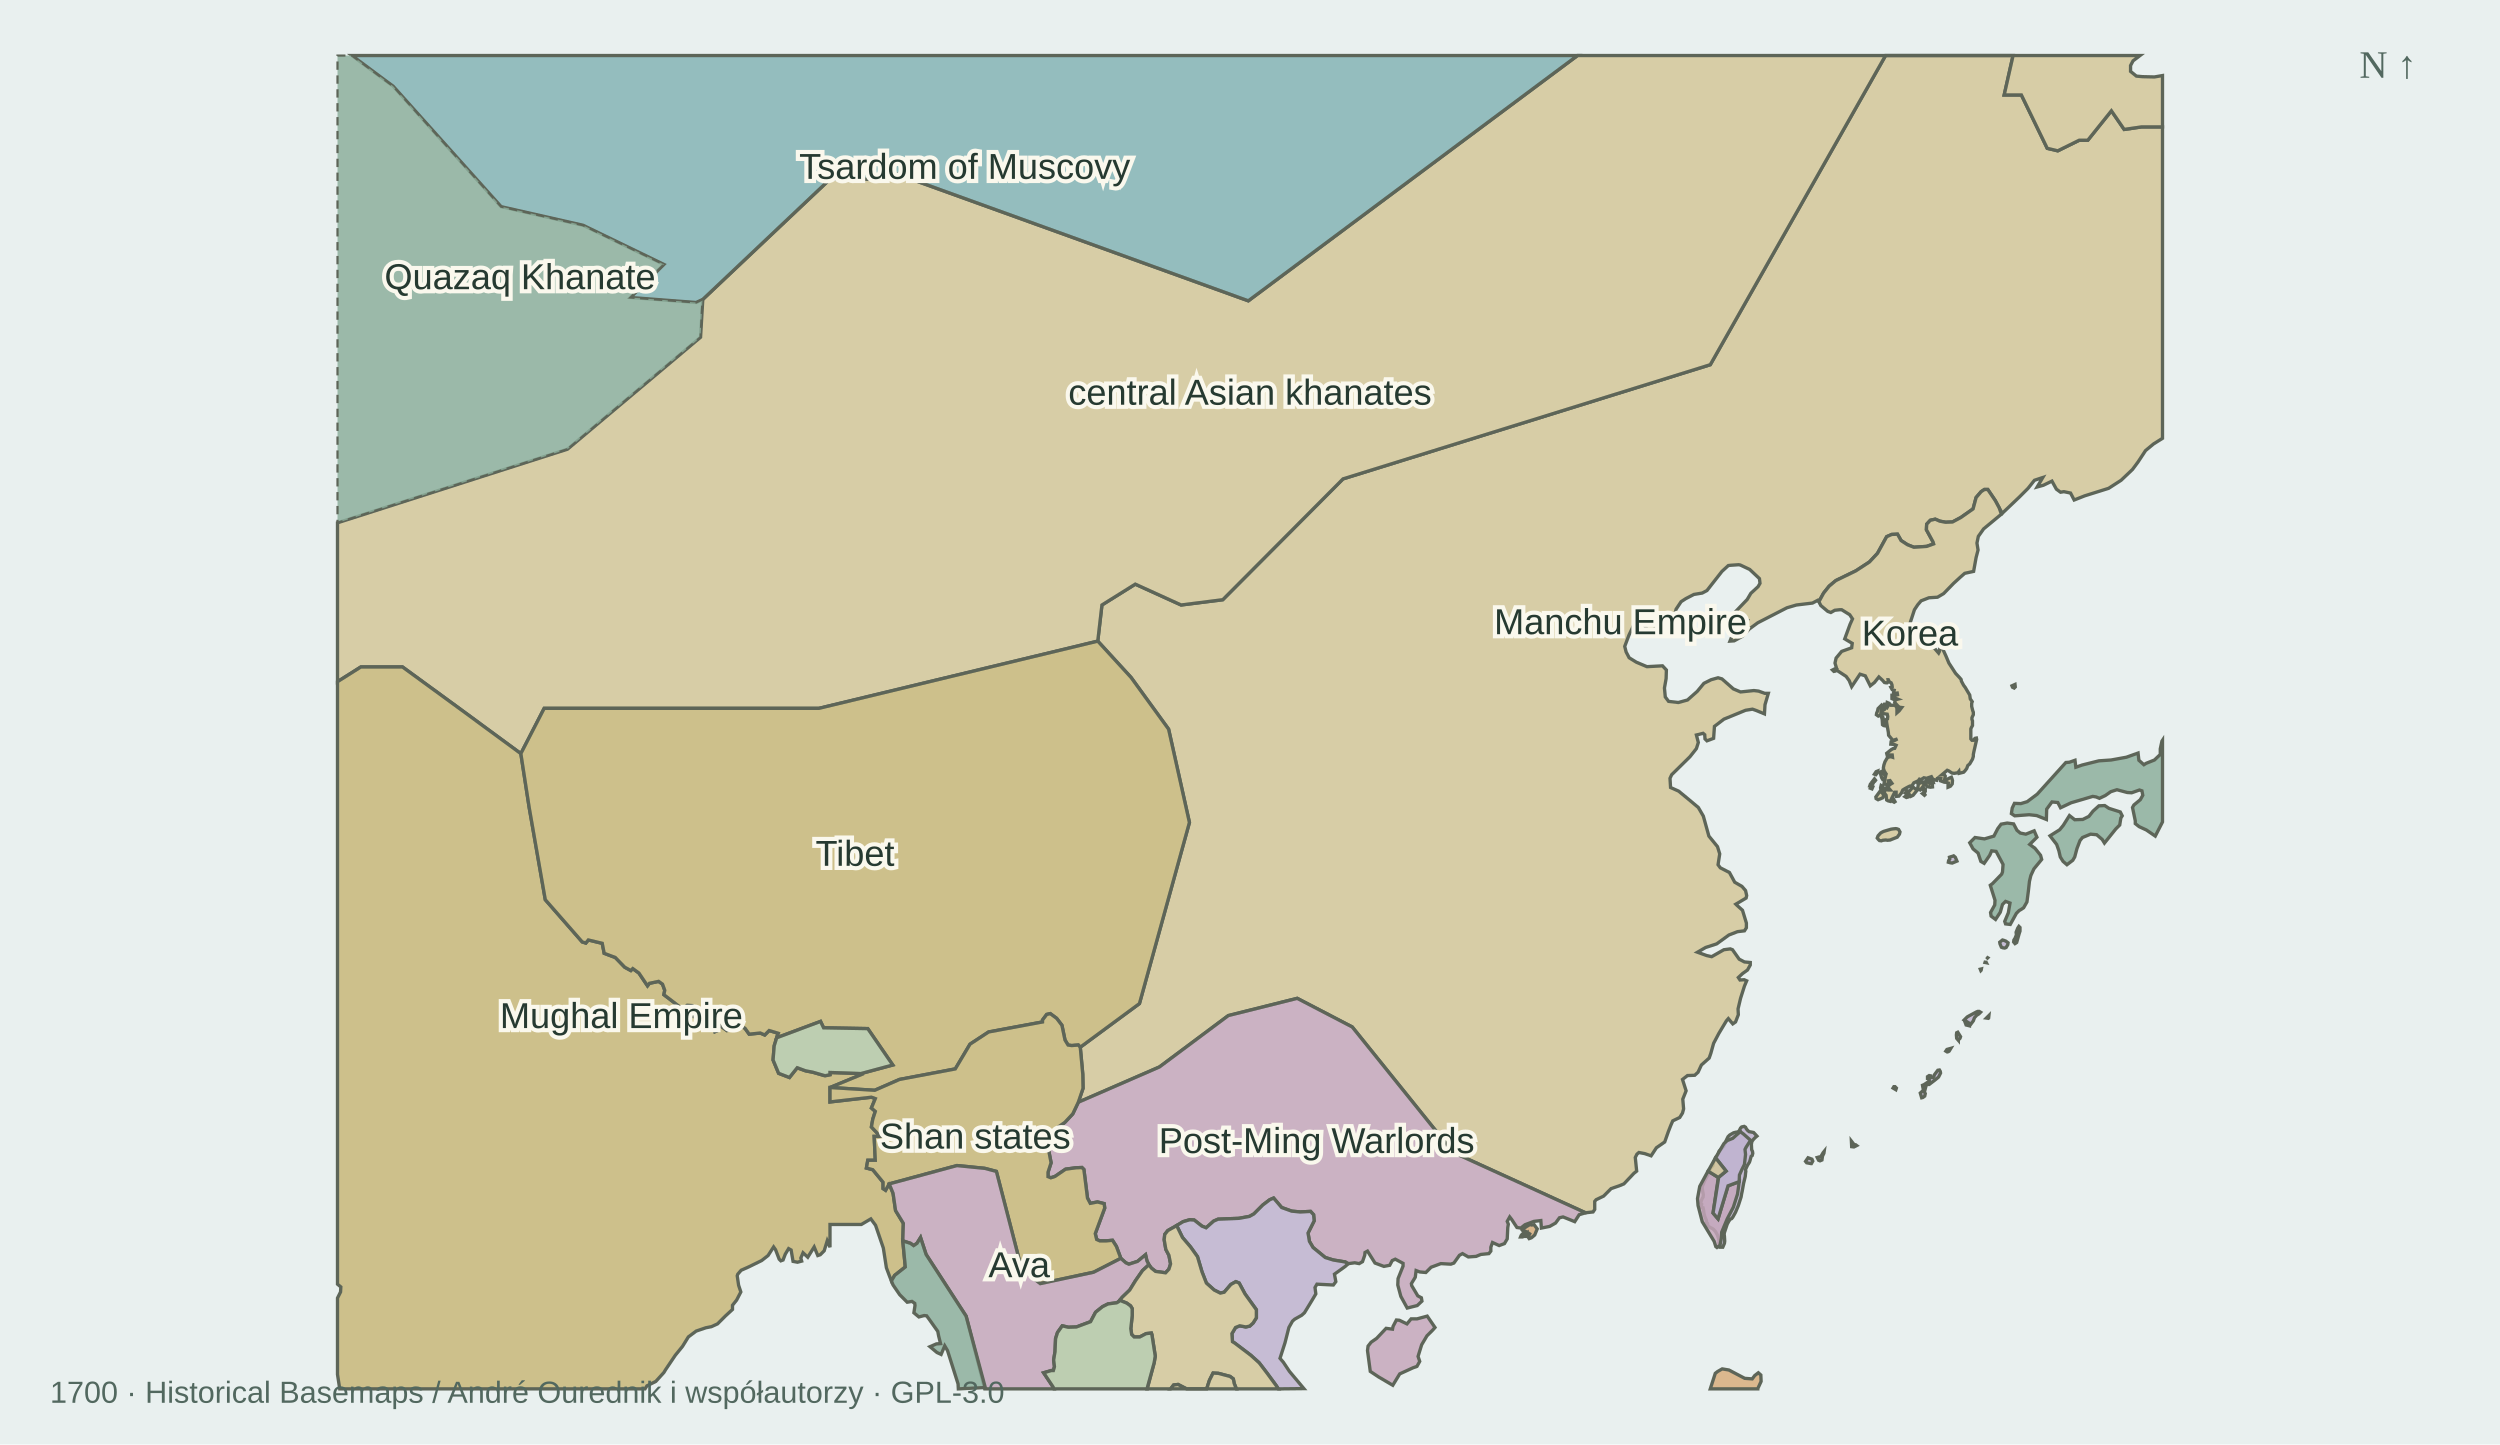
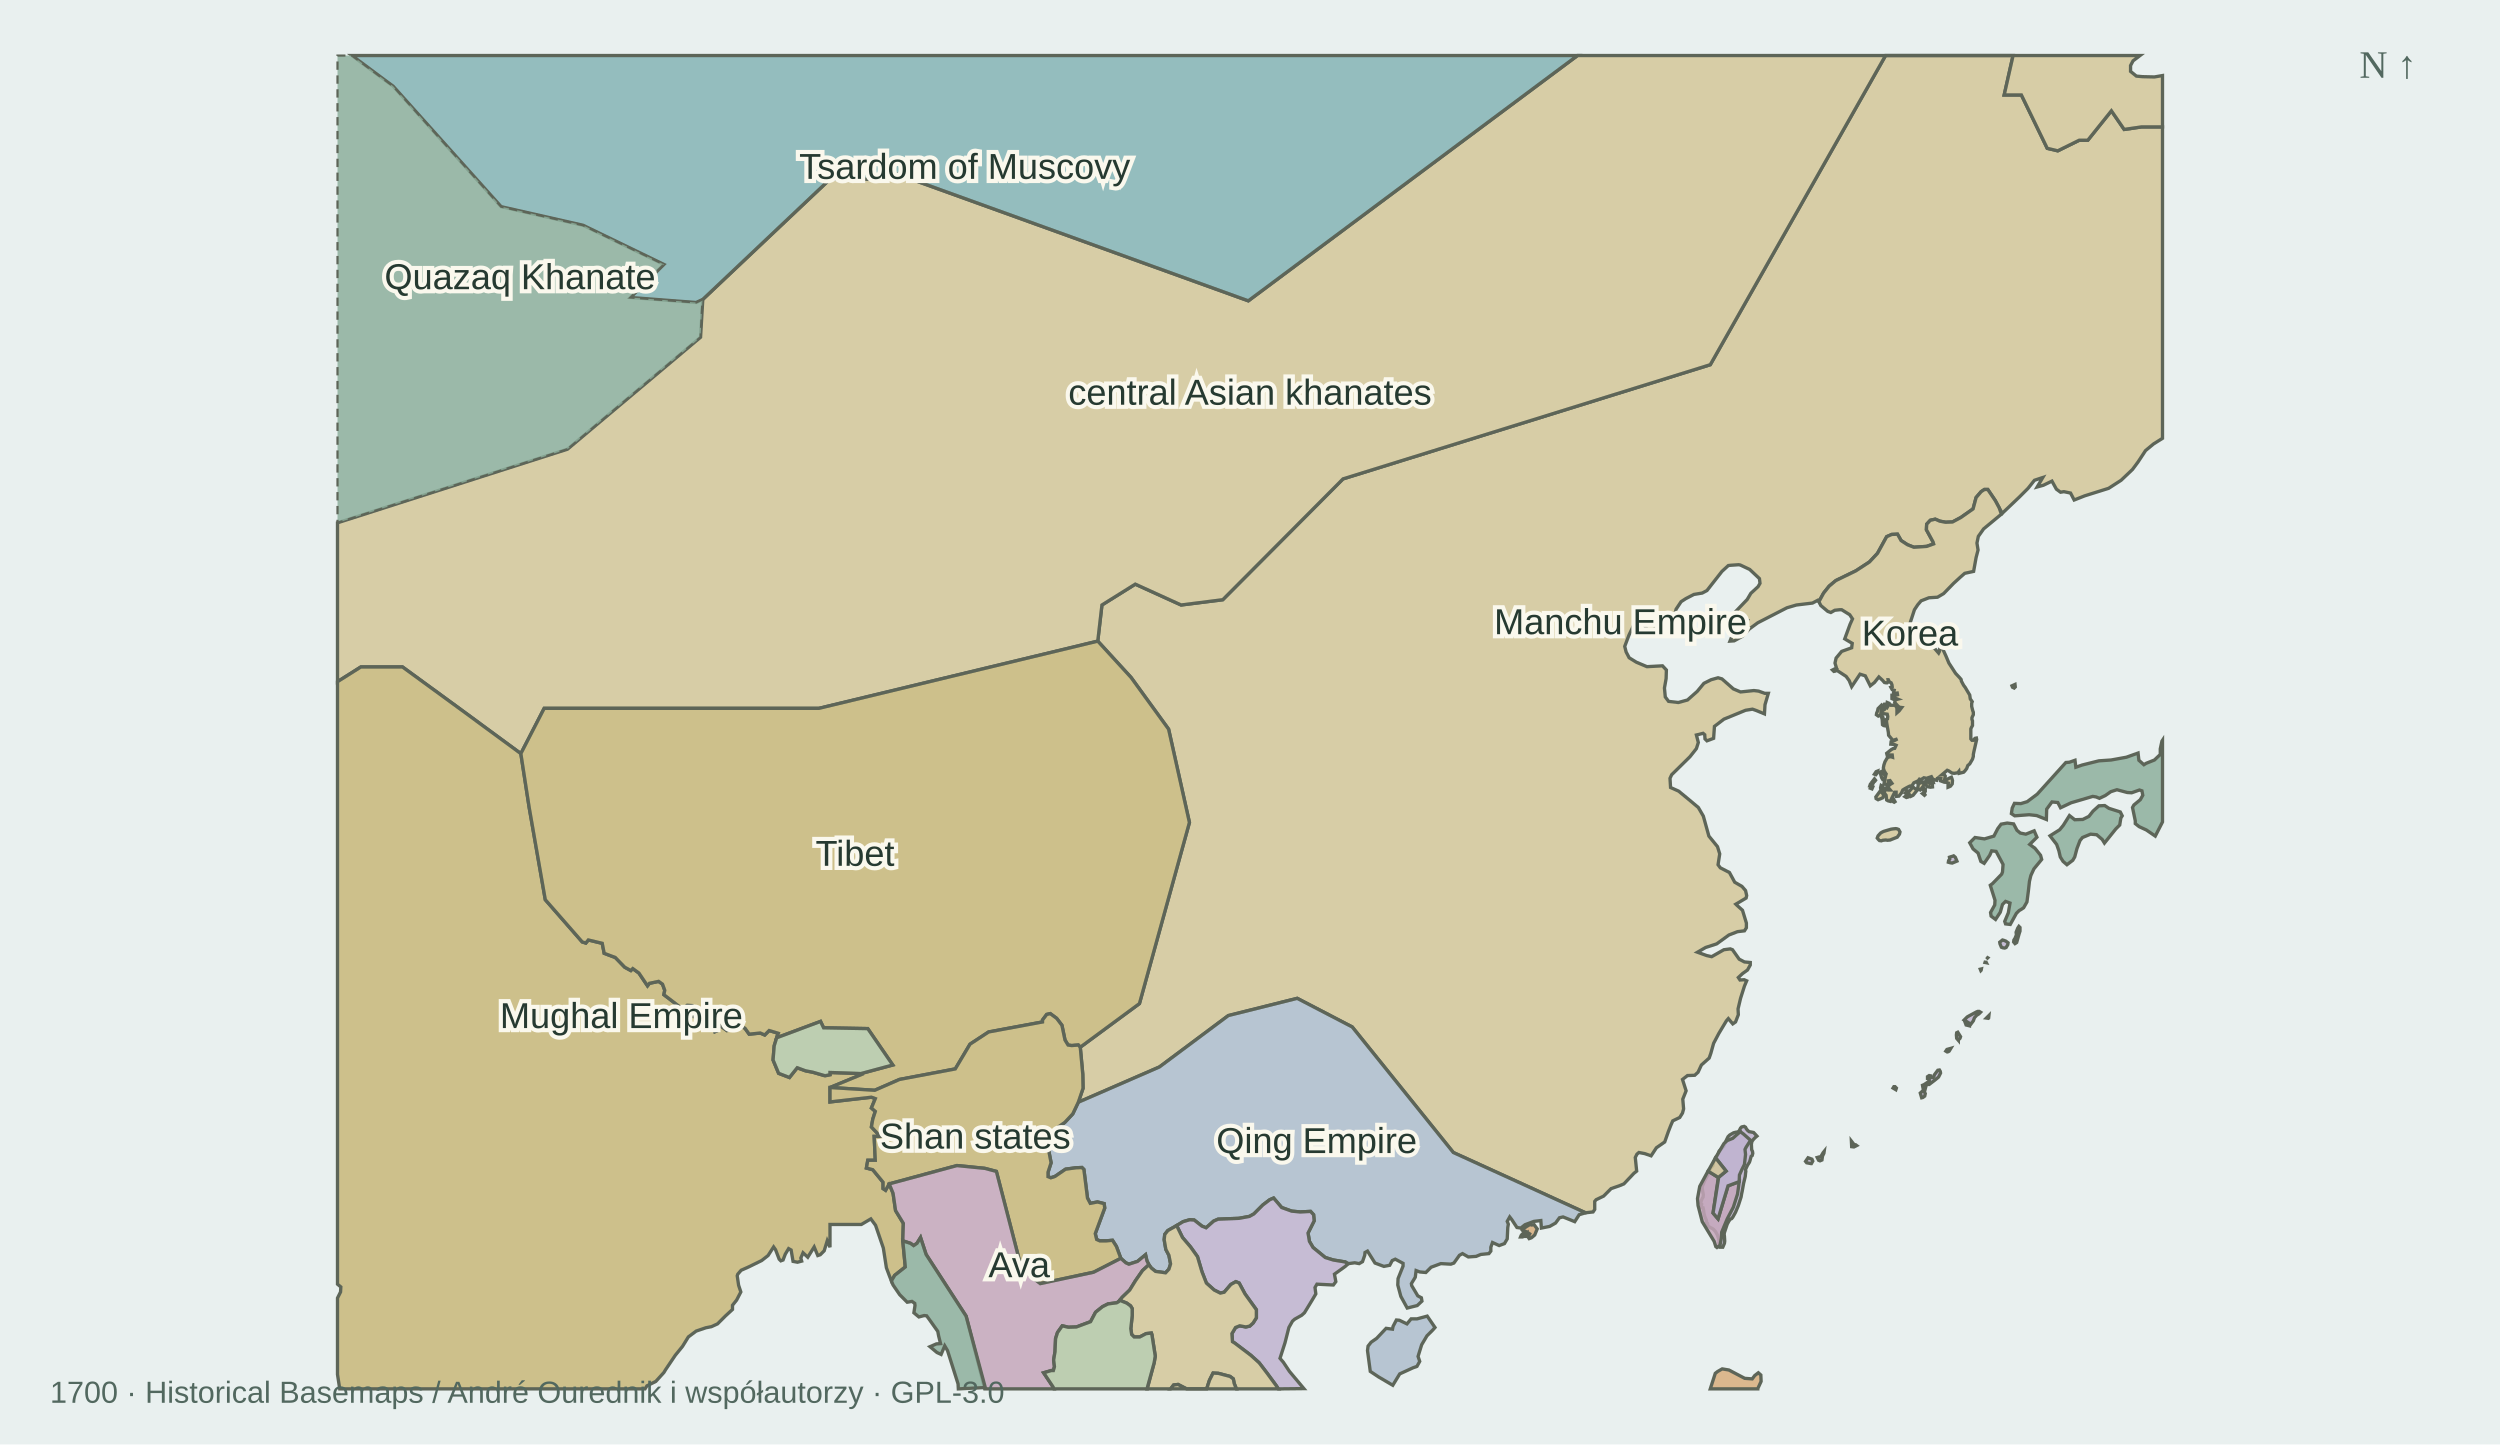
<svg xmlns="http://www.w3.org/2000/svg" viewBox="0 0 900 520" role="img" aria-label="Granice i obszary historyczne: 1700">
  <rect width="900" height="520" fill="#e9f0ef" />
  <path d="M724.7,20.0L721.5,34.2L727.7,34.2L737.0,53.4L740.8,54.3L748.5,50.5L751.6,50.5L760.1,39.9L764.7,46.6L770.9,45.7L778.5,45.7L778.5,157.8L775.3,159.8L772.4,162.2L769.7,166.3L767.7,169.0L763.6,172.9L759.1,175.8L750.5,178.5L746.7,180.0L745.4,177.5L743.0,177.0L741.8,177.2L740.3,176.1L738.7,173.2L735.6,174.7L733.4,175.3L735.4,171.9L732.4,172.9L730.1,175.8L727.0,178.9L720.8,184.8L719.7,182.8L718.3,180.2L715.6,176.2L714.4,176.2L713.2,177.0L711.4,179.1L710.3,183.2L705.9,186.3L702.9,187.9L700.4,188.0L698.3,187.6L696.7,186.9L694.9,187.3L693.6,188.7L693.5,190.7L695.9,195.1L696.1,195.8L693.6,196.7L689.0,197.0L686.7,196.1L684.4,194.6L683.1,192.3L681.0,192.4L679.2,193.2L675.9,199.2L673.0,202.3L668.1,205.5L660.9,209.0L658.5,211.0L656.5,213.5L654.8,216.6L654.4,216.1L652.5,217.1L646.7,217.8L643.3,218.8L632.8,224.2L629.8,226.4L627.2,229.1L624.3,230.7L622.8,230.8L623.4,229.3L627.4,225.3L629.0,223.3L626.8,222.6L625.0,223.0L624.3,221.3L624.6,220.4L629.0,215.8L630.3,213.6L632.9,211.2L633.6,210.0L633.4,208.3L629.9,205.0L626.5,203.4L625.9,203.3L623.0,203.5L622.2,203.6L619.9,205.7L614.5,212.6L612.8,213.5L609.8,214.0L606.9,215.5L605.2,216.6L603.4,219.3L602.8,221.7L602.2,223.2L601.0,224.7L598.9,225.4L596.6,225.3L595.1,226.9L593.6,227.6L591.5,224.3L589.8,224.2L588.2,224.9L586.4,228.7L584.9,232.7L585.4,234.7L586.5,236.8L589.1,238.4L592.9,240.0L598.5,239.7L599.9,241.2L599.8,244.3L599.2,247.7L599.5,250.9L600.7,252.5L604.2,252.9L607.5,252.0L611.0,248.9L613.4,246.0L616.0,244.7L618.5,244.0L619.9,244.4L624.0,248.0L626.6,249.1L631.4,248.6L633.1,248.8L635.3,249.6L636.6,249.6L635.4,253.7L635.2,257.0L632.3,255.8L630.9,255.3L628.4,255.7L620.6,258.9L617.2,261.5L616.9,265.8L614.5,266.7L613.8,266.0L613.7,264.5L613.1,264.0L610.7,264.6L611.4,267.3L610.7,269.5L608.4,272.4L601.8,278.9L601.2,280.2L601.4,283.5L604.3,284.8L607.7,287.6L611.4,290.7L613.2,293.8L615.2,301.0L618.3,304.8L619.1,307.4L618.5,311.3L619.3,312.4L622.6,314.1L624.5,317.6L627.1,319.1L628.4,320.6L628.8,322.4L628.6,323.3L624.9,325.5L625.3,325.9L627.3,327.7L628.7,332.3L628.7,334.0L628.0,335.1L625.5,335.4L622.4,336.6L618.0,339.8L614.0,341.1L611.1,342.8L614.4,344.0L616.2,344.4L620.6,341.9L622.9,341.6L623.7,341.9L626.1,345.3L628.0,346.3L630.1,346.5L630.1,347.4L629.1,349.2L627.3,350.5L625.8,351.9L626.4,352.8L627.9,352.7L628.8,353.1L628.0,355.0L626.6,359.4L625.7,363.2L625.8,365.3L624.8,367.9L623.8,368.6L622.2,366.7L621.5,367.5L618.8,372.0L616.9,375.6L615.9,379.2L615.3,380.9L612.5,383.4L611.3,386.0L610.1,387.1L607.5,387.2L605.7,388.6L607.0,392.7L605.8,395.7L606.1,399.2L605.7,400.7L604.7,402.3L602.2,403.5L601.5,405.1L600.6,407.4L599.3,411.1L596.3,413.2L594.4,416.1L592.1,415.3L590.0,414.9L589.3,415.5L588.7,416.7L589.2,421.6L588.2,422.4L584.6,426.2L582.9,426.9L580.0,427.9L577.3,430.6L574.6,431.9L574.1,432.5L574.1,435.4L573.5,436.3L570.8,436.6L523.2,414.9L486.8,369.7L467.0,359.4L442.2,365.6L417.4,384.1L388.2,396.8L389.9,391.8L389.8,386.7L388.9,377.0L410.2,361.3L428.2,296.1L420.7,262.5L407.2,243.9L395.2,230.8L396.7,217.8L408.7,210.3L425.2,217.8L440.2,215.9L483.5,172.4L615.7,131.3L678.8,20.0L724.7,20.0Z" fill="#d4c798" fill-opacity=".83" stroke="#5d6558" stroke-width="1.2" fill-rule="evenodd" />
  <path d="M770.4,20.0L767.9,21.9L767.0,23.6L767.0,25.7L769.1,27.4L771.3,27.6L775.6,27.7L778.5,27.2L778.5,45.7L770.9,45.7L764.7,46.6L760.1,39.9L751.6,50.5L748.5,50.5L740.8,54.3L737.0,53.4L727.7,34.2L721.5,34.2L724.7,20.0L678.8,20.0L615.7,131.3L483.5,172.4L440.2,215.9L425.2,217.8L408.7,210.3L396.7,217.8L395.2,230.8L294.8,255.0L195.9,255.0L187.5,271.3L166.0,255.5L144.9,240.1L129.9,240.1L121.5,245.4L121.5,188.2L204.3,161.7L252.2,121.4L253.0,107.8L298.8,64.5L319.3,64.5L320.8,61.9L449.4,108.3L567.9,20.0L770.4,20.0Z" fill="#d4c798" fill-opacity=".83" stroke="#5d6558" stroke-width="1.2" fill-rule="evenodd" />
  <path d="M239.0,494.1L236.1,497.3L232.9,498.9L232.2,500.0L122.3,500.0L121.5,494.8L121.5,467.3L122.6,465.1L122.7,463.3L121.5,462.3L121.5,245.4L129.9,240.1L144.9,240.1L166.0,255.5L187.5,271.3L190.5,290.7L196.3,323.9L209.6,339.1L210.9,339.5L211.8,338.4L216.8,339.6L217.5,343.2L221.5,344.7L224.9,348.2L227.1,349.4L227.8,348.7L230.0,350.3L233.1,354.9L233.8,354.0L237.1,353.3L238.5,354.3L239.3,356.5L239.0,358.1L245.8,363.3L247.4,361.9L248.9,362.0L248.1,364.3L248.1,365.8L252.5,366.2L254.3,365.8L256.8,368.7L257.4,371.4L258.6,370.9L258.5,368.7L261.7,371.0L263.0,370.5L263.4,368.5L265.3,368.5L268.2,370.2L269.7,372.3L273.7,371.9L275.3,372.6L276.9,371.0L280.0,371.9L279.6,373.6L278.7,376.5L278.3,381.6L280.3,386.4L284.2,387.9L287.0,384.4L290.0,385.5L292.6,386.0L296.7,387.2L298.8,386.9L298.8,386.1L305.0,386.3L309.2,386.4L309.9,386.5L310.9,386.5L298.8,391.5L298.8,396.7L313.7,395.0L315.1,395.5L313.7,398.9L315.1,400.1L314.2,402.9L313.7,405.7L316.9,409.1L314.7,409.1L315.1,417.7L312.4,417.7L311.9,420.5L314.2,421.1L317.9,425.6L317.9,427.9L318.8,428.5L320.1,426.2L321.5,429.6L322.4,435.8L325.2,440.4L325.0,446.7L325.9,456.1L322.1,459.1L320.9,461.1L320.3,459.6L319.1,456.4L318.0,449.3L315.2,441.1L313.5,438.8L310.1,440.8L298.8,440.8L298.8,443.9L298.8,446.4L298.8,447.3L298.8,449.0L297.8,446.7L296.7,450.3L295.3,451.7L294.4,452.0L293.1,448.9L290.8,452.6L289.1,451.0L288.3,452.9L288.6,454.0L287.1,454.4L285.5,454.1L284.8,450.0L283.9,449.5L282.7,451.5L281.9,453.6L281.1,453.9L280.5,453.3L279.2,449.9L278.5,448.9L276.5,452.0L274.2,453.8L269.5,456.1L266.8,457.3L265.6,458.7L265.4,459.3L265.9,462.7L266.7,465.1L265.2,468.0L263.7,469.9L263.7,471.4L261.1,473.8L258.3,476.6L256.1,477.6L254.1,478.0L250.6,479.2L247.8,481.3L245.7,484.7L243.1,487.9L239.6,493.1L239.0,494.1Z" fill="#c8b777" fill-opacity=".83" stroke="#5d6558" stroke-width="1.2" fill-rule="evenodd" />
  <path d="M309.9,386.5L321.4,383.4L312.4,370.3L296.5,370.0L295.4,367.7L279.6,373.6L280.2,372.0L276.9,371.0L275.3,372.6L273.7,371.9L269.7,372.3L268.2,370.2L265.3,368.5L263.4,368.5L263.0,370.5L261.7,371.0L258.5,368.7L258.6,370.9L257.4,371.4L256.8,368.7L254.3,365.8L252.5,366.2L248.1,365.8L248.1,364.3L248.9,362.0L247.4,361.9L245.8,363.3L239.0,358.1L239.3,356.5L238.5,354.3L237.1,353.3L233.8,354.0L233.1,354.9L230.0,350.3L227.8,348.7L227.1,349.4L224.9,348.2L221.5,344.7L217.5,343.2L216.8,339.6L211.8,338.4L210.9,339.5L209.6,339.1L196.3,323.9L190.5,290.7L187.5,271.3L195.9,255.0L294.8,255.0L395.2,230.8L407.2,243.9L420.7,262.5L428.2,296.1L410.2,361.3L388.9,377.0L388.2,376.2L385.8,376.4L384.5,376.2L383.4,374.4L382.3,369.1L380.4,366.6L378.1,364.9L376.8,365.2L375.3,367.2L375.3,367.9L355.9,371.5L349.2,375.9L343.9,384.8L323.8,388.6L314.9,392.5L298.8,391.5L310.9,386.5L309.9,386.5Z" fill="#c8b777" fill-opacity=".83" stroke="#5d6558" stroke-width="1.2" fill-rule="evenodd" />
  <path d="M567.9,20.0L449.4,108.3L320.8,61.9L319.3,64.5L298.8,64.5L253.0,107.8L250.6,108.9L227.0,107.1L239.0,95.2L209.9,81.1L180.4,74.4L141.5,31.0L138.5,28.8L126.7,20.0L567.9,20.0Z" fill="#84b4b5" fill-opacity=".83" stroke="#5d6558" stroke-width="1.2" fill-rule="evenodd" />
  <path d="M204.3,161.7L121.5,188.2L121.5,20.0L126.7,20.0L138.5,28.8L141.5,31.0L180.4,74.4L209.9,81.1L239.0,95.2L227.0,107.1L250.6,108.9L252.9,107.8L252.2,121.4L204.3,161.7Z" fill="#8caf9b" fill-opacity=".83" stroke="#5d6558" stroke-width=".8" stroke-dasharray="3 2" fill-rule="evenodd" />
-   <path d="M570.8,436.6L568.5,437.3L566.9,439.8L565.2,439.1L562.7,438.1L561.4,438.4L560.0,440.3L557.9,441.5L554.9,442.1L554.7,439.4L552.2,439.7L549.0,440.9L547.5,442.1L546.1,441.9L544.2,439.0L543.5,438.1L542.6,439.7L543.0,440.7L542.8,441.9L542.6,446.0L541.6,447.7L539.7,448.4L537.3,447.3L536.7,449.0L536.7,450.4L536.0,451.3L533.1,451.6L531.4,452.3L528.6,452.5L526.5,451.3L525.4,451.9L523.4,454.7L522.3,455.1L518.7,454.9L515.2,456.2L513.3,458.1L511.1,457.9L509.8,457.4L509.5,459.8L508.1,462.1L508.2,462.8L510.4,466.5L511.7,467.2L511.9,468.4L510.2,470.0L506.6,470.9L504.3,466.7L503.2,462.6L503.3,460.3L505.1,455.8L505.1,454.8L502.3,453.3L501.2,453.8L500.3,455.5L498.2,455.9L495.0,454.7L492.3,450.4L491.4,450.9L491.3,451.9L490.5,454.2L489.3,454.9L487.7,454.6L485.5,454.9L484.3,454.3L480.0,453.6L477.1,452.7L472.7,449.1L471.4,446.9L470.9,443.9L473.1,439.5L472.9,437.3L471.8,436.1L468.1,436.3L465.0,436.0L461.4,434.7L458.5,431.3L457.1,431.9L454.6,433.8L451.4,437.0L449.8,437.9L446.0,438.6L438.5,438.9L436.9,439.6L434.2,442.0L432.7,441.4L429.9,439.2L428.3,439.1L425.9,439.8L423.6,441.2L420.4,443.0L419.3,444.4L419.1,446.3L419.7,449.8L420.8,451.9L421.4,455.0L420.8,456.9L419.6,458.2L416.0,457.7L414.5,456.5L413.6,455.3L412.9,453.9L412.4,451.7L409.5,454.1L406.4,455.1L405.3,454.6L403.5,453.0L401.9,448.7L400.5,446.5L398.3,446.7L395.9,446.7L394.8,446.2L394.3,444.1L397.7,434.9L397.5,433.3L395.1,432.7L392.5,433.2L391.5,431.3L390.2,421.0L389.5,420.3L387.3,420.4L383.6,420.9L379.8,423.5L378.3,424.0L377.3,423.6L377.3,422.0L378.4,418.6L377.6,414.5L377.3,411.8L380.1,406.8L381.0,405.7L383.3,404.1L386.2,401.0L388.2,396.8L417.4,384.1L442.2,365.6L467.0,359.4L486.8,369.7L523.2,414.9L570.8,436.6ZM501.4,498.7L496.3,495.7L493.3,493.7L492.3,486.2L492.5,484.6L493.6,483.2L495.6,481.8L499.0,478.2L501.3,478.5L501.5,477.5L502.7,475.2L503.8,475.3L506.5,476.6L508.0,474.8L510.1,474.8L513.8,473.8L516.6,477.9L515.8,478.8L513.7,480.9L511.8,484.1L510.5,488.3L511.1,490.1L510.1,491.9L508.7,492.4L503.9,494.6L501.4,498.7Z" fill="#c5a6bb" fill-opacity=".83" stroke="#5d6558" stroke-width="1.2" fill-rule="evenodd" />
+   <path d="M570.8,436.6L568.5,437.3L566.9,439.8L565.2,439.1L562.7,438.1L561.4,438.4L560.0,440.3L557.9,441.5L554.9,442.1L554.7,439.4L552.2,439.7L549.0,440.9L547.5,442.1L546.1,441.9L544.2,439.0L543.5,438.1L542.6,439.7L543.0,440.7L542.8,441.9L542.6,446.0L541.6,447.7L539.7,448.4L537.3,447.3L536.7,449.0L536.7,450.4L536.0,451.3L533.1,451.6L531.4,452.3L528.6,452.5L526.5,451.3L525.4,451.9L523.4,454.7L522.3,455.1L518.7,454.9L515.2,456.2L513.3,458.1L511.1,457.9L509.8,457.4L509.5,459.8L508.1,462.1L508.2,462.8L510.4,466.5L511.7,467.2L511.9,468.4L510.2,470.0L506.6,470.9L504.3,466.7L503.2,462.6L503.3,460.3L505.1,455.8L505.1,454.8L502.3,453.3L501.2,453.8L500.3,455.5L498.2,455.9L495.0,454.7L492.3,450.4L491.4,450.9L491.3,451.9L490.5,454.2L489.3,454.9L487.7,454.6L485.5,454.9L484.3,454.3L480.0,453.6L477.1,452.7L472.7,449.1L471.4,446.9L470.9,443.9L473.1,439.5L472.9,437.3L471.8,436.1L468.1,436.3L465.0,436.0L461.4,434.7L458.5,431.3L457.1,431.9L454.6,433.8L451.4,437.0L449.8,437.9L446.0,438.6L438.5,438.9L436.9,439.6L434.2,442.0L432.7,441.4L429.9,439.2L428.3,439.1L425.9,439.8L423.6,441.2L420.4,443.0L419.3,444.4L419.1,446.3L419.7,449.8L420.8,451.9L421.4,455.0L420.8,456.9L419.6,458.2L416.0,457.7L414.5,456.5L413.6,455.3L412.9,453.9L412.4,451.7L409.5,454.1L406.4,455.1L405.3,454.6L403.5,453.0L401.9,448.7L400.5,446.5L398.3,446.7L395.9,446.7L394.8,446.2L394.3,444.1L397.7,434.9L397.5,433.3L395.1,432.7L392.5,433.2L391.5,431.3L390.2,421.0L389.5,420.3L387.3,420.4L383.6,420.9L379.8,423.5L378.3,424.0L377.3,423.6L377.3,422.0L378.4,418.6L377.6,414.5L377.3,411.8L380.1,406.8L381.0,405.7L383.3,404.1L386.2,401.0L388.2,396.8L417.4,384.1L442.2,365.6L467.0,359.4L486.8,369.7L523.2,414.9L570.8,436.6ZM501.4,498.7L496.3,495.7L493.3,493.7L492.3,486.2L492.5,484.6L493.6,483.2L495.6,481.8L499.0,478.2L501.3,478.5L501.5,477.5L502.7,475.2L503.8,475.3L506.5,476.6L508.0,474.8L510.1,474.8L513.8,473.8L516.6,477.9L515.8,478.8L513.7,480.9L511.8,484.1L510.5,488.3L511.1,490.1L510.1,491.9L508.7,492.4L503.9,494.6L501.4,498.7Z" fill="#adbdcd" fill-opacity=".83" stroke="#5d6558" stroke-width="1.2" fill-rule="evenodd" />
  <path d="M375.3,367.9L375.3,367.2L376.8,365.2L378.1,364.9L380.4,366.6L382.3,369.1L383.4,374.4L384.5,376.2L385.8,376.4L388.2,376.2L388.9,377.0L389.8,386.7L389.9,391.8L388.2,396.8L386.2,401.0L383.3,404.1L381.0,405.7L380.1,406.8L377.3,411.8L377.6,414.5L378.4,418.6L377.3,422.0L377.3,423.6L378.3,424.0L379.8,423.5L383.6,420.9L387.3,420.4L389.5,420.3L390.2,421.0L391.5,431.3L392.5,433.2L395.1,432.7L397.5,433.3L397.7,434.9L394.3,444.1L394.8,446.2L395.9,446.7L398.3,446.7L400.5,446.5L401.9,448.7L403.5,453.0L393.7,458.0L374.5,462.1L367.8,456.9L358.7,421.7L354.5,420.6L344.5,419.6L320.1,426.2L318.8,428.5L317.9,427.9L317.9,425.6L314.2,421.1L311.9,420.5L312.4,417.7L315.1,417.7L314.7,409.1L316.9,409.1L313.7,405.7L314.2,402.9L315.1,400.1L313.7,398.9L315.1,395.5L313.7,395.0L298.8,396.7L298.8,391.5L314.9,392.5L323.8,388.6L343.9,384.8L349.2,375.9L355.9,371.5L375.3,367.9Z" fill="#c8b777" fill-opacity=".83" stroke="#5d6558" stroke-width="1.2" fill-rule="evenodd" />
  <path d="M403.5,453.0L405.3,454.6L406.4,455.1L409.5,454.1L412.4,451.7L412.9,453.9L413.6,455.3L411.3,457.4L408.8,461.0L406.7,464.4L404.0,467.0L403.1,468.1L402.7,468.6L402.0,469.0L398.9,469.4L396.9,470.4L394.4,472.4L392.6,475.8L387.5,477.7L384.6,477.8L382.4,477.3L380.7,479.7L380.0,481.9L379.8,486.6L379.3,489.6L379.6,492.0L379.2,493.4L378.4,493.4L375.7,494.2L379.1,499.3L379.4,500.0L354.5,500.0L347.8,473.8L333.4,451.6L331.4,445.5L330.1,447.6L328.9,448.4L327.8,447.6L325.0,446.7L325.2,440.4L322.4,435.8L321.5,429.6L320.1,426.2L344.5,419.6L354.5,420.6L358.7,421.7L367.8,456.9L374.5,462.1L393.7,458.0L403.5,453.0Z" fill="#c5a6bb" fill-opacity=".83" stroke="#5d6558" stroke-width="1.2" fill-rule="evenodd" />
  <path d="M679.7,244.7L679.8,245.4L679.4,245.8L678.9,245.8L678.4,245.7L677.7,244.9L676.4,243.7L674.8,245.7L673.3,246.9L671.5,243.3L669.6,242.7L666.6,247.2L665.7,245.0L664.6,243.5L661.4,241.4L660.6,238.7L661.0,236.9L663.0,234.5L666.6,233.2L666.8,231.6L664.1,230.0L666.0,224.8L666.9,222.8L665.9,221.3L663.0,219.5L662.3,219.5L660.5,219.7L659.1,220.5L658.0,220.1L655.5,218.0L654.8,216.6L656.5,213.5L658.5,211.0L660.9,209.0L668.1,205.5L673.0,202.3L675.9,199.2L679.2,193.2L681.0,192.4L683.1,192.3L684.4,194.6L686.7,196.1L689.0,197.0L693.6,196.7L696.1,195.8L695.9,195.1L693.5,190.7L693.6,188.7L694.9,187.3L696.7,186.9L698.3,187.6L700.4,188.0L702.9,187.9L705.9,186.3L710.3,183.2L711.4,179.1L713.2,177.0L714.4,176.2L715.6,176.2L718.3,180.2L719.7,182.8L720.5,185.1L714.1,190.4L712.2,193.1L711.7,195.5L712.1,198.0L711.4,200.7L710.5,205.7L707.3,206.4L705.7,207.8L703.3,210.0L699.7,213.7L697.5,215.0L694.4,215.2L691.6,216.3L690.4,217.7L689.2,219.5L687.5,224.7L688.9,226.6L694.6,231.5L696.6,233.6L697.9,235.1L698.2,234.5L698.3,233.9L698.3,233.2L698.9,232.4L699.1,233.0L700.6,236.3L701.6,238.7L704.0,242.4L705.5,244.0L706.0,244.6L706.1,245.2L706.9,246.7L707.5,247.5L708.2,248.7L709.1,250.2L709.3,251.6L710.0,252.6L709.8,253.2L709.8,254.3L710.0,255.1L710.2,255.9L710.4,256.4L710.4,257.3L710.1,257.9L709.9,258.4L709.9,259.0L710.1,259.5L710.1,261.2L709.7,261.9L709.5,262.4L709.5,266.0L709.9,266.5L710.4,266.5L711.0,265.8L711.5,265.7L711.6,266.2L710.6,270.6L710.4,271.6L710.4,272.3L710.1,273.3L709.1,275.0L708.4,275.6L708.0,276.7L707.3,277.6L706.9,278.0L705.3,278.4L705.2,277.7L704.8,278.2L703.5,278.4L702.7,278.3L701.5,277.5L701.0,277.3L699.1,278.9L699.9,278.8L700.3,279.4L700.0,280.9L699.7,281.5L698.6,281.1L698.7,280.3L697.4,280.3L697.2,280.9L696.7,280.8L695.8,280.5L695.3,279.6L694.1,280.0L693.6,280.2L692.6,280.0L691.5,280.7L691.0,280.5L690.7,280.9L690.9,281.4L691.3,281.9L691.8,281.7L692.7,281.5L692.7,282.1L692.4,283.0L691.3,284.4L690.7,284.2L690.4,283.5L690.6,282.5L690.1,281.3L689.0,281.8L688.4,282.7L688.7,283.3L689.1,283.7L689.7,284.1L690.0,284.7L688.7,286.3L687.9,286.7L687.2,285.8L686.4,285.8L685.9,285.5L686.7,284.2L686.6,285.0L687.2,285.0L688.1,284.0L688.3,283.4L688.2,282.9L687.5,283.0L686.9,283.3L685.8,283.9L685.0,284.4L684.5,285.5L684.0,286.1L683.6,286.6L682.7,286.7L682.6,286.1L682.6,285.2L682.1,285.2L681.3,286.8L680.5,288.5L679.7,288.3L679.2,288.0L679.0,286.3L678.3,285.4L677.5,285.1L677.1,284.2L677.0,283.6L677.2,282.8L677.8,283.2L678.6,284.7L678.9,284.0L679.7,284.4L680.5,284.4L679.5,283.2L680.6,282.3L681.1,282.0L680.4,281.0L679.8,281.1L679.8,281.8L679.5,282.4L678.2,282.3L678.5,280.8L678.7,279.9L678.1,280.2L677.7,280.5L677.4,280.0L676.8,278.0L677.8,277.5L677.8,278.1L678.6,279.2L679.0,278.6L678.6,278.0L678.3,277.5L678.0,276.5L678.2,275.4L678.6,274.2L678.9,273.7L679.3,273.0L679.7,272.6L680.7,272.4L681.3,272.6L681.2,271.8L679.9,271.8L679.4,272.0L679.2,271.2L680.8,269.9L681.5,269.5L682.1,269.4L682.6,268.3L681.9,268.0L680.7,267.9L680.8,267.0L681.6,266.7L682.2,266.5L683.1,266.0L681.9,266.4L681.4,266.5L679.9,264.7L679.8,263.6L679.4,261.4L679.2,260.2L679.1,259.0L679.5,258.8L679.6,257.9L679.4,257.1L677.9,256.9L677.4,257.4L677.7,258.1L677.5,258.7L677.1,257.2L676.7,257.6L676.2,257.8L675.5,257.3L675.6,256.7L675.9,256.0L676.1,255.1L677.2,254.0L677.6,255.0L677.3,255.5L677.2,256.2L678.4,255.4L678.5,254.9L678.2,254.4L677.8,254.1L678.3,253.5L678.8,253.5L679.2,254.4L679.0,255.3L679.6,254.3L679.3,253.6L679.4,252.9L680.1,253.2L680.7,253.9L681.3,253.9L682.2,253.9L682.8,254.6L682.9,255.3L682.9,256.6L683.7,255.9L684.6,254.7L683.8,254.6L683.3,254.2L682.1,252.9L682.3,252.0L682.8,251.8L683.2,251.7L682.2,251.3L681.8,251.8L681.1,251.5L681.1,250.3L682.1,250.3L683.1,250.1L683.0,249.5L682.2,249.6L681.7,249.3L681.9,248.5L681.2,248.3L680.7,247.4L681.2,247.2L681.1,246.5L680.8,245.8L680.2,245.5L679.8,244.7L679.7,244.7ZM680.5,302.4L679.5,302.5L678.9,302.4L677.8,302.5L677.3,302.7L676.6,302.6L676.2,302.2L675.8,301.7L676.1,300.9L677.0,299.9L677.5,299.6L678.1,299.3L680.8,298.5L681.5,298.4L682.5,298.3L683.0,298.4L683.5,298.6L684.0,299.5L683.8,300.3L683.0,301.4L682.2,301.7L680.7,302.3L680.5,302.4ZM681.9,288.8L681.0,288.3L681.0,287.6L681.5,287.4L682.2,288.6L681.9,288.8ZM686.3,287.1L685.8,286.8L686.7,286.1L687.2,286.3L687.0,286.9L686.3,287.1ZM692.8,286.3L692.1,285.7L692.6,285.4L693.0,286.1L692.8,286.3ZM676.1,287.9L675.4,287.5L675.3,286.9L676.7,285.0L677.3,285.2L678.1,286.0L678.0,286.7L677.8,287.2L676.9,287.6L676.3,287.8L676.1,287.9ZM693.0,285.0L692.6,284.8L692.3,284.2L692.6,283.8L693.1,284.1L693.1,284.9L693.0,285.0ZM673.9,284.0L673.4,283.8L673.8,283.2L674.2,283.3L673.9,284.0ZM674.2,282.2L673.9,282.7L673.5,283.1L673.1,283.0L673.3,282.4L673.8,282.4L674.2,282.2ZM695.9,281.7L695.2,281.6L694.8,281.3L695.1,280.7L695.8,281.0L696.0,281.7L695.9,281.7ZM674.7,281.4L674.1,281.3L674.8,280.4L675.2,280.9L674.9,281.3L674.7,281.4ZM694.7,282.1L695.1,281.8L695.6,281.9L695.7,283.3L694.9,283.4L693.9,283.2L693.5,282.8L693.2,281.5L693.7,280.5L694.2,280.4L694.1,281.1L694.6,282.0L694.7,282.1ZM702.8,282.2L702.2,283.0L701.8,283.2L701.3,283.4L701.3,282.6L701.4,281.9L700.8,281.7L700.3,281.6L700.2,281.0L701.8,280.1L702.5,279.8L702.7,280.3L702.9,281.0L702.8,282.2ZM675.3,278.9L674.8,278.7L675.4,277.8L675.9,277.6L675.7,278.4L675.3,278.9L675.3,278.9ZM678.6,261.3L678.1,261.2L677.7,260.9L677.6,259.2L678.0,258.8L678.7,261.2L678.6,261.3ZM725.1,247.7L724.5,247.4L724.3,246.9L725.4,246.4L725.5,247.3L725.2,247.6L725.1,247.7ZM660.2,241.7L659.7,241.2L660.5,240.8L661.1,241.0L660.7,241.6L660.2,241.7Z" fill="#d4c798" fill-opacity=".83" stroke="#5d6558" stroke-width="1.2" fill-rule="evenodd" />
  <path d="M423.6,441.2L425.9,439.8L428.3,439.1L429.9,439.2L432.7,441.4L434.2,442.0L436.9,439.6L438.5,438.9L446.0,438.6L449.8,437.9L451.4,437.0L454.6,433.8L457.1,431.9L458.5,431.3L461.4,434.7L465.0,436.0L468.1,436.3L471.8,436.1L472.9,437.3L473.1,439.5L470.9,443.9L471.4,446.9L472.7,449.1L477.1,452.7L480.0,453.6L484.3,454.3L485.2,455.1L484.3,455.9L480.4,458.7L480.9,461.4L480.0,462.6L474.1,462.3L473.4,463.5L473.7,465.8L472.4,468.0L469.6,472.6L468.6,473.5L466.1,474.9L465.3,475.6L464.0,477.9L462.6,483.4L460.8,489.0L462.0,490.4L464.2,493.7L469.4,499.9L460.2,500.0L459.5,498.9L456.2,494.4L453.3,490.6L450.3,487.9L444.5,483.5L443.7,483.0L443.5,480.1L444.8,477.9L446.3,477.3L448.5,477.7L449.9,477.4L451.1,476.3L452.3,474.4L452.3,471.5L448.2,465.8L446.1,461.9L444.9,461.4L443.1,462.4L440.7,465.2L439.3,465.5L437.1,464.4L434.3,461.9L432.7,457.8L431.1,452.4L428.6,448.9L425.7,445.5L423.6,441.2Z" fill="#c0b2cf" fill-opacity=".83" stroke="#5d6558" stroke-width="1.2" fill-rule="evenodd" />
  <path d="M445.1,500.0L444.3,498.0L444.0,496.4L442.8,495.5L438.6,494.4L436.7,494.3L435.4,496.9L434.4,500.0L427.2,500.0L424.1,498.4L422.5,498.6L421.4,500.0L413.0,500.0L415.5,490.6L415.9,488.2L414.7,480.5L414.5,479.9L412.6,480.1L410.3,481.3L408.3,481.3L407.4,480.4L407.1,478.3L407.6,473.6L407.6,471.1L407.0,470.1L405.6,469.1L403.1,468.1L404.0,467.0L406.7,464.4L408.8,461.0L411.3,457.4L413.6,455.3L414.5,456.5L416.0,457.7L419.6,458.2L420.8,456.9L421.4,455.0L420.8,451.9L419.7,449.8L419.1,446.3L419.3,444.4L420.4,443.0L423.6,441.2L425.7,445.5L428.6,448.9L431.1,452.4L432.7,457.8L434.3,461.9L437.1,464.4L439.3,465.5L440.7,465.2L443.1,462.4L444.9,461.4L446.1,461.9L448.2,465.8L452.3,471.5L452.3,474.4L451.1,476.3L449.9,477.4L448.5,477.7L446.3,477.3L444.8,477.9L443.5,480.1L443.7,483.0L444.5,483.5L450.3,487.9L453.3,490.6L456.2,494.4L459.5,498.9L460.2,500.0L445.1,500.0Z" fill="#d4c798" fill-opacity=".83" stroke="#5d6558" stroke-width="1.2" fill-rule="evenodd" />
  <path d="M379.4,500.0L379.1,499.3L375.7,494.2L378.4,493.4L379.2,493.4L379.6,492.0L379.3,489.6L379.8,486.6L380.0,481.9L380.7,479.7L382.4,477.3L384.6,477.8L387.5,477.7L392.6,475.8L394.4,472.4L396.9,470.4L398.9,469.4L402.0,469.0L402.7,468.6L403.1,468.1L405.6,469.1L407.0,470.1L407.6,471.1L407.6,473.6L407.1,478.3L407.4,480.4L408.3,481.3L410.3,481.3L412.6,480.1L414.5,479.9L414.7,480.5L415.9,488.2L415.5,490.6L413.0,499.7L413.0,500.0L379.4,500.0Z" fill="#b5c8a5" fill-opacity=".83" stroke="#5d6558" stroke-width="1.2" fill-rule="evenodd" />
  <path d="M778.5,295.9L775.9,301.0L772.7,298.8L770.1,297.6L768.7,296.5L768.7,295.5L767.7,290.7L768.2,289.8L770.5,287.9L771.4,286.3L771.1,284.7L770.2,284.4L767.4,285.4L765.8,285.3L762.1,284.3L759.9,285.0L757.9,286.4L755.8,287.4L754.6,286.9L753.4,286.7L745.6,289.0L741.8,290.8L740.8,288.9L738.7,288.7L736.8,291.3L736.7,295.0L733.2,293.6L730.5,293.3L725.3,293.7L724.1,292.9L724.4,290.9L725.2,289.2L727.5,289.3L729.8,288.6L733.4,285.9L743.7,274.5L745.0,274.4L747.0,273.7L747.3,276.2L749.6,275.4L755.6,273.9L760.0,273.6L765.5,272.6L769.7,271.1L770.0,273.7L771.8,275.3L772.6,274.8L775.6,273.6L777.7,271.6L777.7,269.6L778.3,266.8L778.5,266.5L778.5,295.9ZM744.1,311.3L742.7,310.1L741.7,308.5L741.2,306.3L740.4,304.0L738.0,300.9L741.5,298.7L742.8,297.1L745.0,293.6L746.9,295.1L749.8,295.0L752.0,293.9L753.5,292.0L755.6,290.1L757.7,290.0L759.2,291.0L763.3,292.3L764.0,293.7L763.5,294.5L763.1,297.0L761.7,298.4L757.6,303.5L756.8,302.2L754.8,300.5L752.6,300.3L749.7,301.5L748.8,302.6L747.7,305.5L746.9,308.5L746.2,309.7L744.1,311.3ZM723.7,332.8L722.0,332.6L721.7,331.7L723.0,328.6L723.6,325.1L722.0,324.5L720.9,325.6L720.1,328.4L718.4,331.0L716.8,329.8L716.6,328.5L718.1,325.8L718.2,324.1L716.5,318.7L717.3,318.1L720.6,314.7L720.9,313.9L721.1,311.2L718.6,306.5L717.0,306.3L716.3,307.9L714.3,310.8L713.1,310.1L712.1,307.1L710.3,305.6L709.1,303.4L711.0,301.5L714.4,302.0L717.8,301.0L719.2,298.3L720.4,296.7L722.6,296.3L724.9,296.6L726.1,298.9L727.3,299.9L729.3,300.3L732.3,299.1L733.3,301.4L730.7,304.0L732.6,305.4L734.6,307.9L735.0,309.4L732.2,312.8L731.1,315.2L730.6,317.3L730.2,320.9L729.7,324.7L728.5,326.8L727.6,327.4L726.9,327.8L725.9,328.8L723.7,332.8Z" fill="#8caf9b" fill-opacity=".83" stroke="#5d6558" stroke-width="1.2" fill-rule="evenodd" />
  <path d="M325.0,446.7L327.8,447.6L328.9,448.4L330.1,447.6L331.4,445.5L333.4,451.6L347.8,473.8L354.7,499.5L345.0,500.0L344.9,498.2L343.1,492.5L341.1,486.2L340.1,484.5L338.8,487.6L337.3,486.9L334.8,484.8L337.1,483.8L338.6,483.7L337.9,480.9L337.6,479.3L334.4,474.8L333.6,473.7L332.7,473.6L330.8,474.1L329.0,472.6L329.4,470.0L329.3,469.2L328.3,468.5L326.6,468.8L323.9,466.1L321.5,462.6L320.9,461.1L322.1,459.1L325.9,456.1L325.0,446.7Z" fill="#8caf9b" fill-opacity=".83" stroke="#5d6558" stroke-width="1.2" fill-rule="evenodd" />
  <path d="M295.4,367.7L296.5,370.0L312.4,370.3L321.4,383.4L309.9,386.5L305.0,386.3L298.8,386.1L298.8,386.9L297.1,387.3L292.6,386.0L290.0,385.5L287.0,384.4L284.2,387.9L280.3,386.4L278.3,381.6L278.7,376.5L279.6,373.6L295.4,367.7Z" fill="#b5c8a5" fill-opacity=".83" stroke="#5d6558" stroke-width="1.2" fill-rule="evenodd" />
  <path d="M629.7,407.4L630.3,407.5L631.3,407.7L632.5,409.0L631.9,409.5L631.3,410.1L630.7,410.9L630.5,411.9L630.6,413.9L630.9,414.5L631.0,415.2L630.8,416.0L630.4,416.3L630.0,417.8L629.8,418.4L629.1,419.5L628.4,421.0L628.5,421.7L628.4,422.4L628.3,423.5L627.7,426.0L627.2,428.8L627.0,429.7L626.8,430.9L625.8,434.0L624.8,436.4L623.8,438.2L623.4,438.7L622.9,438.9L622.4,439.6L621.8,440.7L620.8,443.7L620.7,444.3L620.8,445.1L620.9,446.8L620.8,447.6L620.2,449.0L619.2,449.0L618.8,447.4L618.9,446.8L618.7,445.9L618.2,444.5L617.6,443.4L616.9,442.6L616.3,442.2L615.7,441.9L615.2,441.6L614.8,441.1L614.7,440.4L614.3,440.0L614.3,439.3L614.0,438.6L613.7,437.9L613.4,436.7L613.3,435.7L613.1,434.8L612.3,434.7L612.5,434.1L612.6,433.5L612.2,433.1L612.5,432.2L612.8,431.4L613.1,431.0L613.2,430.1L613.0,429.1L612.9,428.5L612.8,427.8L612.8,427.2L613.7,425.0L614.0,424.5L614.5,423.6L614.9,422.8L615.4,421.5L616.0,420.3L616.6,419.7L616.9,418.4L617.3,417.5L617.6,416.9L618.2,416.1L618.5,415.5L618.9,414.4L619.5,413.8L620.6,412.6L621.1,411.3L621.6,410.2L622.1,409.2L622.7,408.6L624.1,407.8L624.9,407.6L625.6,407.5L626.1,407.1L626.7,407.5L626.2,406.9L626.6,406.1L627.0,405.7L627.9,405.5L628.4,405.8L628.7,406.4L629.2,407.0L629.7,407.4Z" fill="#c0b2cf" fill-opacity=".83" stroke="#5d6558" stroke-width="1.2" fill-rule="evenodd" />
  <path d="M614.9,421.6L618.6,423.9L616.7,436.7L618.5,438.8L622.1,426.9L626.1,425.4L625.9,427.1L625.5,429.9L624.0,434.6L621.8,438.8L619.8,443.6L619.7,445.7L619.2,448.3L618.1,449.1L617.7,448.8L617.1,446.9L612.8,439.8L611.3,434.0L611.1,431.5L611.9,427.1L614.4,422.5L614.9,421.6Z" fill="#c5a6bb" fill-opacity=".83" stroke="#5d6558" stroke-width="1.2" fill-rule="evenodd" />
  <path d="M618.6,423.9L621.4,421.6L617.6,416.8L620.6,411.7L621.8,410.6L623.8,409.8L624.9,408.8L626.5,407.4L627.6,408.2L630.2,410.5L628.6,413.0L628.2,413.8L628.4,415.6L628.0,419.2L627.1,421.0L626.2,423.0L626.1,425.4L622.1,426.9L618.5,438.8L616.7,436.7L618.7,424.0L618.6,423.9Z" fill="#c0b2cf" fill-opacity=".83" stroke="#5d6558" stroke-width="1.2" fill-rule="evenodd" />
  <path d="M615.7,500.0L617.5,494.4L618.4,493.7L620.0,492.8L622.4,493.2L628.1,496.2L630.8,496.4L631.7,495.2L633.0,494.2L633.9,495.0L634.0,497.3L632.8,499.9L632.8,500.0L615.7,500.0Z" fill="#d9ae7b" fill-opacity=".83" stroke="#5d6558" stroke-width="1.2" fill-rule="evenodd" />
  <path d="M421.4,500.0L422.5,498.6L424.1,498.4L427.2,500.0L434.4,500.0L435.4,496.9L436.7,494.3L438.6,494.4L442.8,495.5L444.0,496.4L444.3,498.0L445.1,500.0L421.4,500.0Z" fill="#d4c798" fill-opacity=".83" stroke="#5d6558" stroke-width="1.2" fill-rule="evenodd" />
  <path d="M617.6,416.8L621.4,421.6L618.6,423.9L614.9,421.6L617.6,416.8Z" fill="#d4c798" fill-opacity=".83" stroke="#5d6558" stroke-width="1.2" fill-rule="evenodd" />
  <path d="M697.7,387.9L696.6,388.8L694.5,390.4L693.8,390.4L693.4,390.8L692.8,393.1L693.1,393.7L692.9,394.6L692.2,395.1L691.8,395.2L691.3,393.5L692.2,392.7L692.4,392.2L692.2,391.3L692.1,390.7L692.6,390.5L694.6,389.2L694.5,388.5L693.9,388.3L693.9,387.6L694.5,387.2L695.0,387.3L695.0,387.9L695.8,387.9L696.2,387.5L696.4,386.9L697.6,385.3L698.2,385.2L698.5,385.7L698.6,386.3L697.9,387.7L697.7,387.9Z" fill="#c0b2cf" fill-opacity=".83" stroke="#5d6558" stroke-width="1.2" fill-rule="evenodd" />
  <path d="M548.5,444.2L549.6,443.7L549.3,445.1L548.6,445.1L548.1,445.3L547.4,445.3L547.6,444.8L548.0,444.3L548.5,444.2ZM549.4,441.5L550.0,441.3L550.8,440.8L551.3,441.0L552.3,440.9L552.8,441.6L553.4,442.4L552.5,444.6L551.8,445.2L551.3,445.6L550.5,445.9L550.1,445.3L550.4,444.8L550.7,444.2L550.1,443.8L549.2,443.3L548.5,443.4L548.0,442.8L548.9,442.0L549.5,441.6L549.4,441.5Z" fill="#d9ae7b" fill-opacity=".83" stroke="#5d6558" stroke-width="1.2" fill-rule="evenodd" />
  <path d="M713.0,364.4L712.4,365.0L711.6,365.5L710.8,366.4L710.4,367.5L709.5,368.7L707.1,367.2L708.2,366.1L708.9,365.7L711.5,364.3L712.0,364.1L712.5,364.1L713.0,364.4Z" fill="#c0b2cf" fill-opacity=".83" stroke="#5d6558" stroke-width="1.2" fill-rule="evenodd" />
  <path d="M721.7,341.3L721.0,341.2L720.5,341.0L720.0,339.8L719.9,339.2L720.9,338.4L721.3,338.5L722.1,338.8L722.5,339.1L722.9,339.4L722.8,340.1L722.2,341.1L721.7,341.3Z" fill="#c0b2cf" fill-opacity=".83" stroke="#5d6558" stroke-width="1.2" fill-rule="evenodd" />
  <path d="M725.4,339.7L724.9,339.1L725.0,338.4L725.4,337.8L725.6,337.3L725.9,336.6L725.8,335.6L726.4,334.1L726.8,333.5L727.2,333.9L727.2,334.6L727.2,335.2L726.9,336.1L726.0,339.3L725.4,339.7Z" fill="#c0b2cf" fill-opacity=".83" stroke="#5d6558" stroke-width="1.2" fill-rule="evenodd" />
  <path d="M704.5,310.0L702.8,310.7L702.1,310.6L701.4,310.4L701.5,309.8L701.9,309.3L701.8,308.6L703.3,308.1L703.9,308.6L704.3,309.5L704.5,310.0Z" fill="#c0b2cf" fill-opacity=".83" stroke="#5d6558" stroke-width="1.2" fill-rule="evenodd" />
  <path d="M652.0,418.9L650.4,418.6L650.0,418.1L650.9,416.8L652.3,417.3L652.6,418.0L652.1,418.9L652.0,418.9Z" fill="#c0b2cf" fill-opacity=".83" stroke="#5d6558" stroke-width="1.2" fill-rule="evenodd" />
  <path d="M705.0,374.5L704.4,373.8L704.3,372.6L704.4,371.8L704.8,371.6L705.8,373.2L705.6,373.8L705.0,374.4L705.0,374.5Z" fill="#c0b2cf" fill-opacity=".83" stroke="#5d6558" stroke-width="1.2" fill-rule="evenodd" />
  <path d="M656.1,416.2L656.0,416.9L655.9,417.6L655.2,417.9L654.7,417.7L654.2,416.7L654.9,416.5L655.4,416.5L655.9,415.7L656.3,415.0L656.7,414.5L656.6,415.2L656.3,415.8L656.1,416.2Z" fill="#c0b2cf" fill-opacity=".83" stroke="#5d6558" stroke-width="1.2" fill-rule="evenodd" />
  <path d="M667.5,412.1L668.0,412.1L668.4,412.4L667.4,412.9L666.6,412.8L666.5,410.8L667.2,411.7L667.5,412.1Z" fill="#c0b2cf" fill-opacity=".83" stroke="#5d6558" stroke-width="1.2" fill-rule="evenodd" />
  <path d="M701.4,378.6L701.0,378.7L700.5,378.4L700.9,377.8L702.3,377.4L701.7,378.4L701.4,378.6Z" fill="#c0b2cf" fill-opacity=".83" stroke="#5d6558" stroke-width="1.2" fill-rule="evenodd" />
  <path d="M709.0,369.3L707.8,369.0L707.5,368.2L709.0,368.8L709.0,369.3Z" fill="#c0b2cf" fill-opacity=".83" stroke="#5d6558" stroke-width="1.2" fill-rule="evenodd" />
  <path d="M682.2,391.2L682.7,391.7L682.5,392.3L681.5,391.7L681.8,391.2L682.2,391.2Z" fill="#c0b2cf" fill-opacity=".83" stroke="#5d6558" stroke-width="1.2" fill-rule="evenodd" />
  <path d="M715.8,366.6L715.1,366.5L716.0,365.6L715.9,366.5L715.8,366.6Z" fill="#c0b2cf" fill-opacity=".83" stroke="#5d6558" stroke-width="1.2" fill-rule="evenodd" />
  <path d="M714.8,346.0L715.1,346.6L714.6,346.5L714.8,345.9L714.8,346.0Z" fill="#c0b2cf" fill-opacity=".83" stroke="#5d6558" stroke-width="1.2" fill-rule="evenodd" />
  <path d="M713.1,349.4L712.9,348.9L713.3,348.8L713.2,349.3L713.1,349.4Z" fill="#c0b2cf" fill-opacity=".83" stroke="#5d6558" stroke-width="1.2" fill-rule="evenodd" />
  <path d="M715.5,344.9L715.1,344.5L715.6,344.8L715.5,344.9Z" fill="#c0b2cf" fill-opacity=".83" stroke="#5d6558" stroke-width="1.2" fill-rule="evenodd" />
  <text x="583.4" y="228.3" text-anchor="middle" font-size="13" fill="#263a31" stroke="#faf8ed" stroke-width="3" paint-order="stroke" font-family="Arial,sans-serif">Manchu Empire</text>
  <text x="450.0" y="145.7" text-anchor="middle" font-size="13" fill="#263a31" stroke="#faf8ed" stroke-width="3" paint-order="stroke" font-family="Arial,sans-serif">central Asian khanates</text>
  <text x="223.7" y="370.1" text-anchor="middle" font-size="13" fill="#263a31" stroke="#faf8ed" stroke-width="3" paint-order="stroke" font-family="Arial,sans-serif">Mughal Empire</text>
  <text x="307.8" y="311.7" text-anchor="middle" font-size="13" fill="#263a31" stroke="#faf8ed" stroke-width="3" paint-order="stroke" font-family="Arial,sans-serif">Tibet</text>
  <text x="347.3" y="64.4" text-anchor="middle" font-size="13" fill="#263a31" stroke="#faf8ed" stroke-width="3" paint-order="stroke" font-family="Arial,sans-serif">Tsardom of Muscovy</text>
  <text x="187.2" y="104.1" text-anchor="middle" font-size="13" fill="#263a31" stroke="#faf8ed" stroke-width="3" paint-order="stroke" font-family="Arial,sans-serif">Quazaq Khanate</text>
-   <text x="474.0" y="415.1" text-anchor="middle" font-size="13" fill="#263a31" stroke="#faf8ed" stroke-width="3" paint-order="stroke" font-family="Arial,sans-serif">Post-Ming Warlords</text>
+   <text x="474.0" y="415.1" text-anchor="middle" font-size="13" fill="#263a31" stroke="#faf8ed" stroke-width="3" paint-order="stroke" font-family="Arial,sans-serif">Qing Empire</text>
  <text x="351.1" y="413.5" text-anchor="middle" font-size="13" fill="#263a31" stroke="#faf8ed" stroke-width="3" paint-order="stroke" font-family="Arial,sans-serif">Shan states</text>
  <text x="366.9" y="459.8" text-anchor="middle" font-size="13" fill="#263a31" stroke="#faf8ed" stroke-width="3" paint-order="stroke" font-family="Arial,sans-serif">Ava</text>
  <text x="687.6" y="232.4" text-anchor="middle" font-size="13" fill="#263a31" stroke="#faf8ed" stroke-width="3" paint-order="stroke" font-family="Arial,sans-serif">Korea</text>
  <text x="870" y="28" font-size="14" text-anchor="end" fill="#52685f">N ↑</text>
  <text x="18" y="505" font-family="Arial" font-size="11" fill="#52685f">1700 · Historical Basemaps / André Ourednik i współautorzy · GPL-3.0</text>
</svg>
